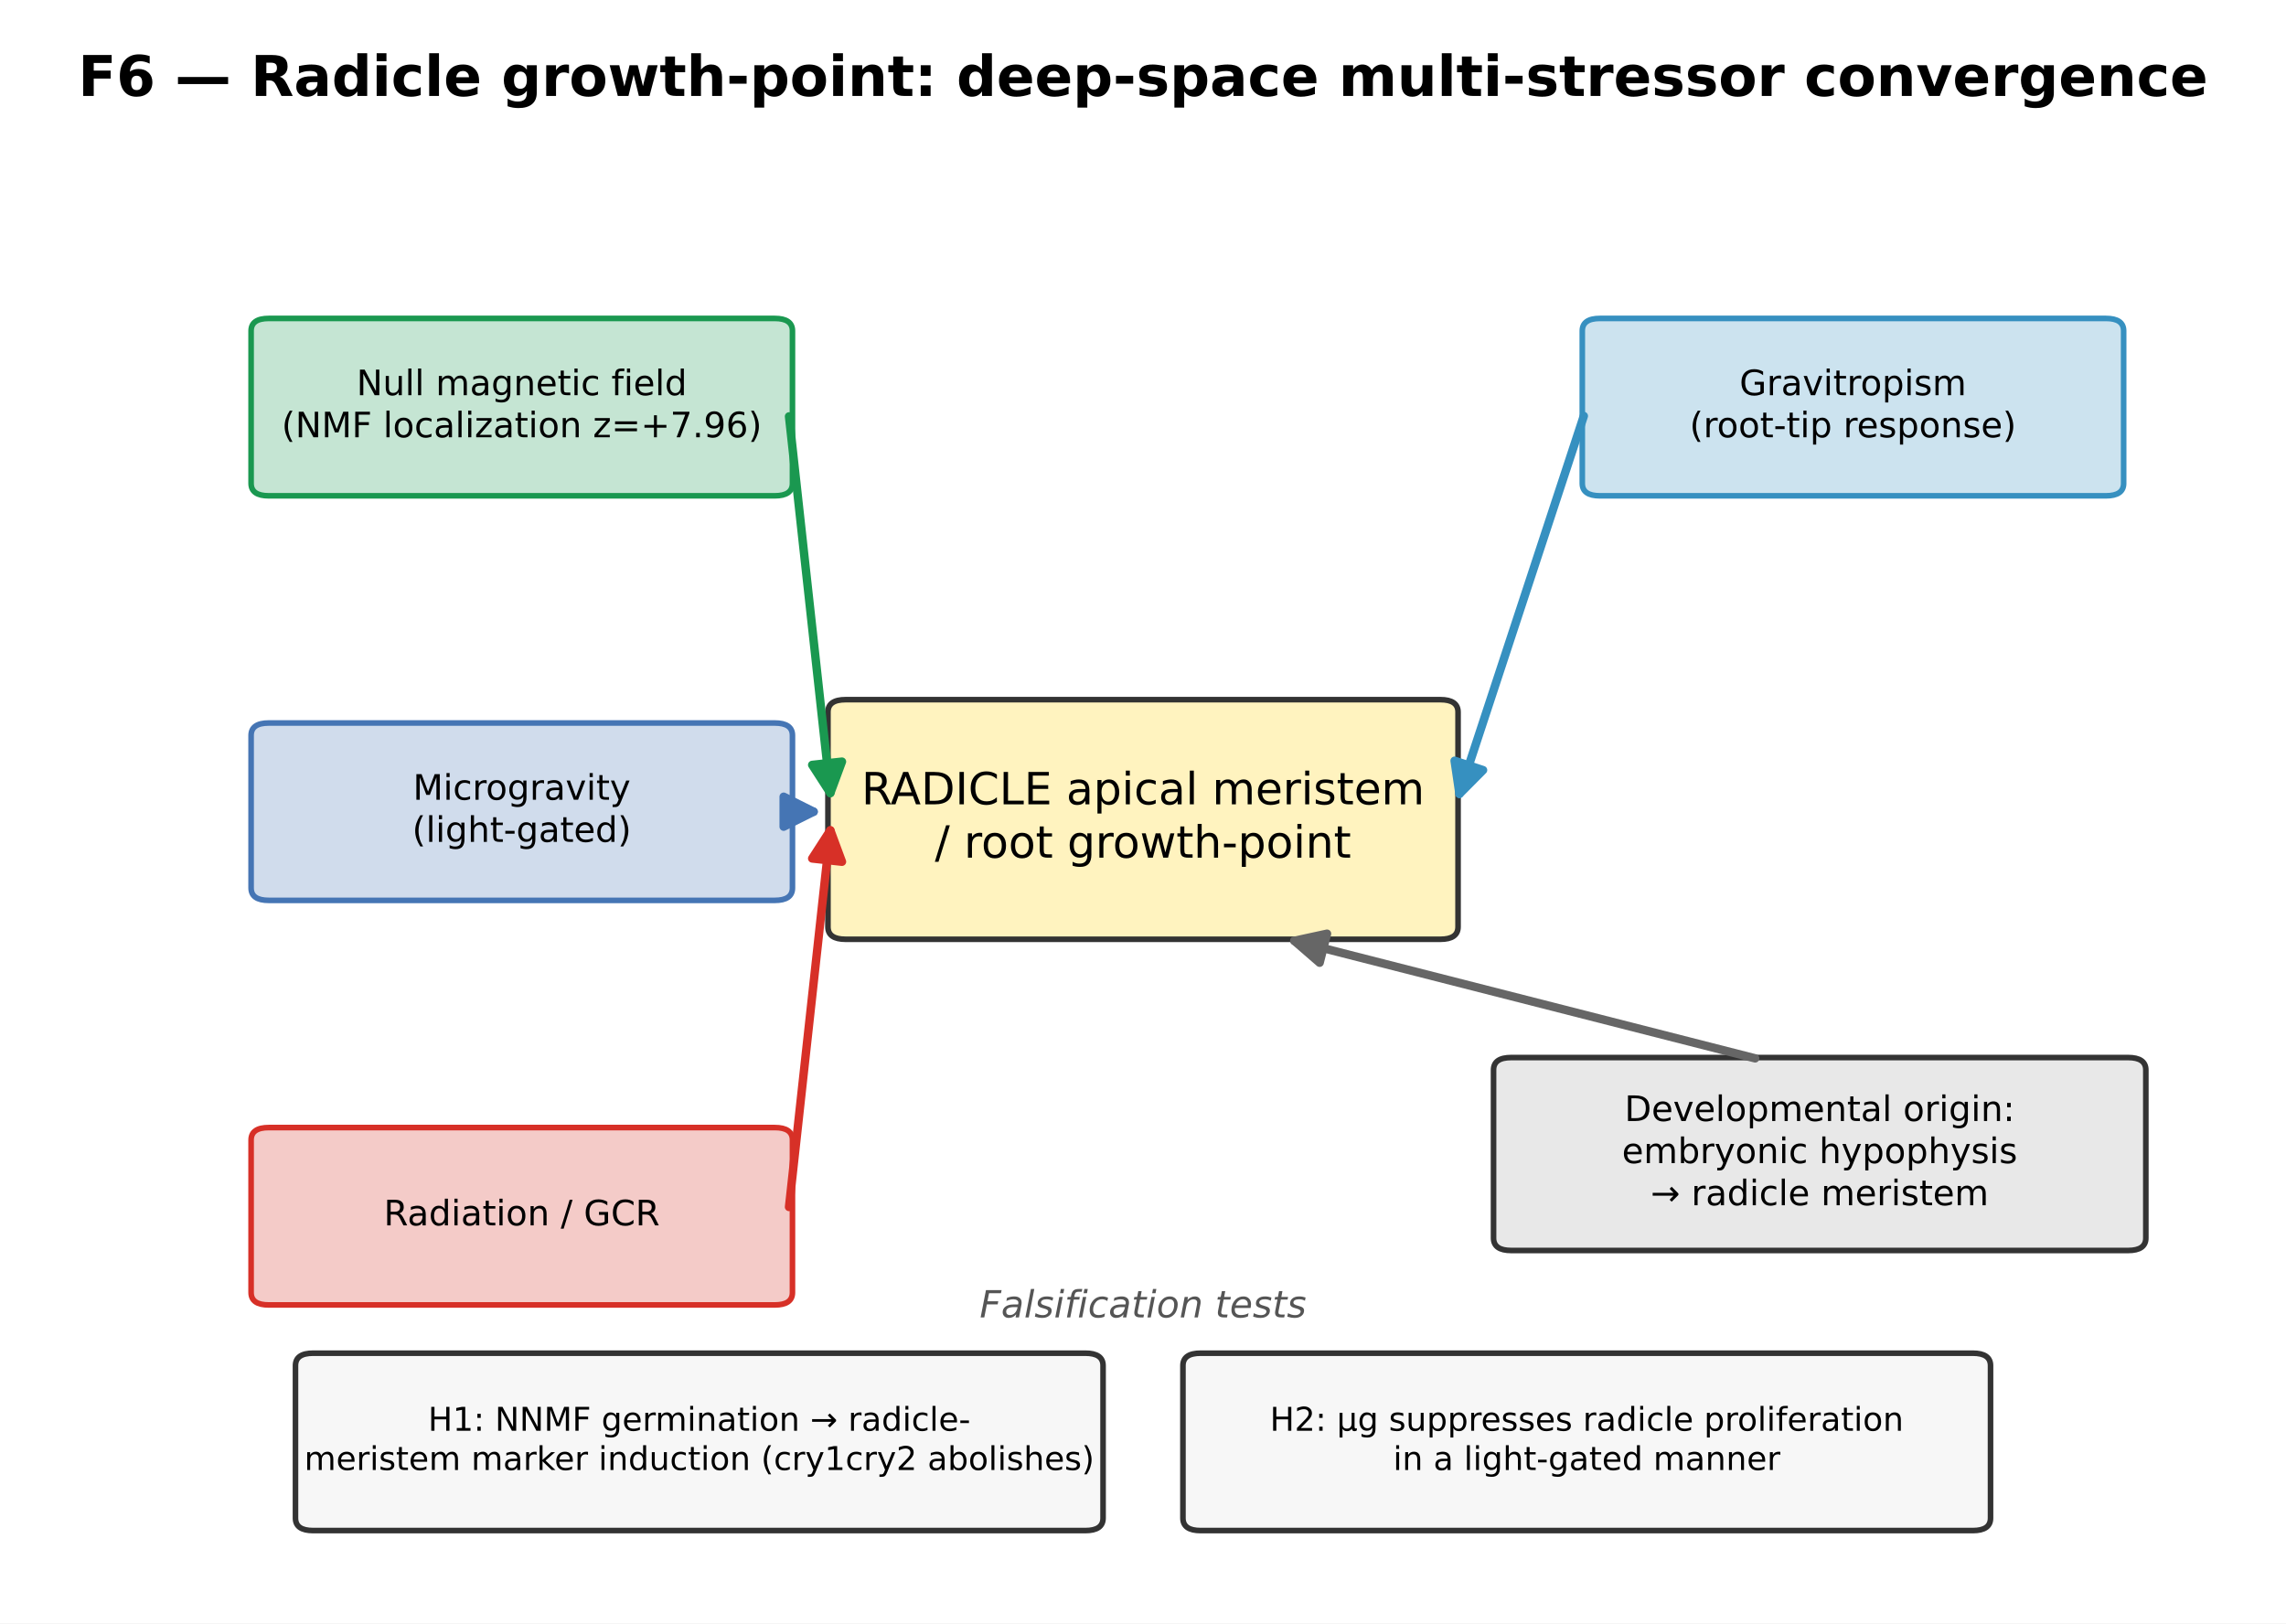
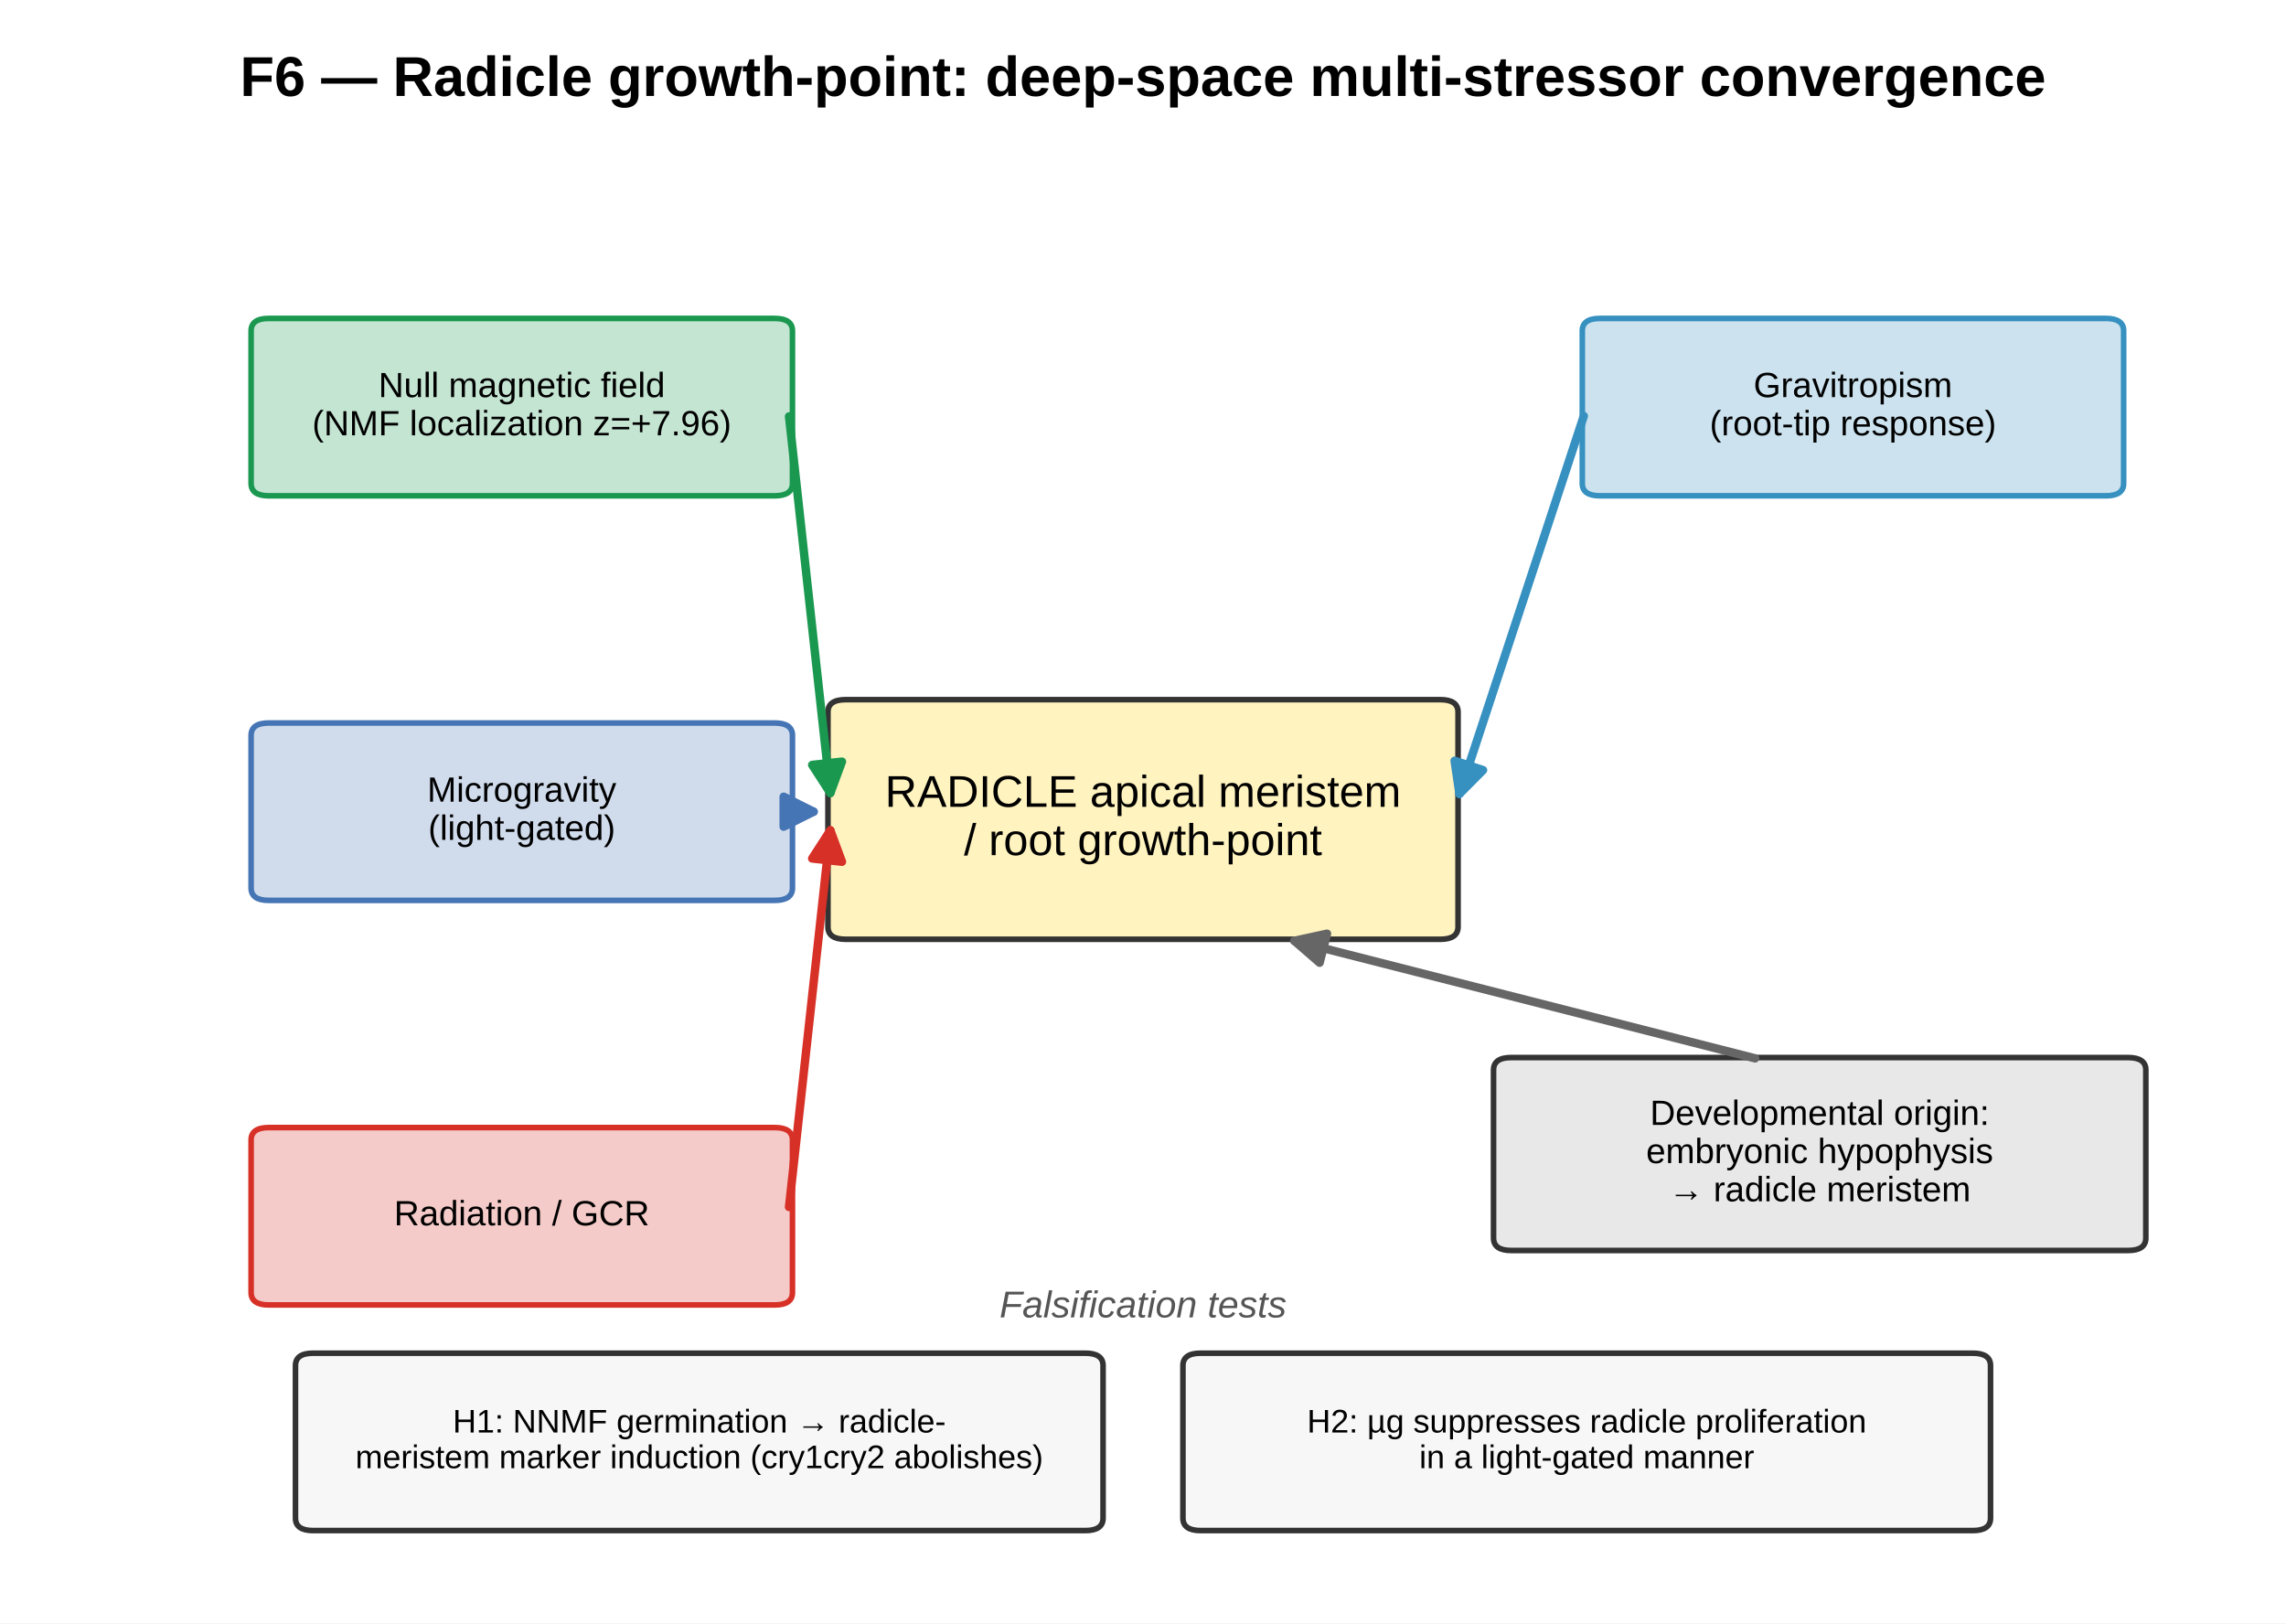
<svg xmlns="http://www.w3.org/2000/svg" width="488.7pt" height="347.04pt" viewBox="0 0 488.7 347.04" version="1.1">
  <defs>
    <style type="text/css">*{stroke-linejoin: round; stroke-linecap: butt}</style>
  </defs>
  <g id="figure_1">
    <g id="patch_1">
      <path d="M 0 347.04  L 488.7 347.04  L 488.7 -0  L 0 -0  z " style="fill: #ffffff" />
    </g>
    <g id="axes_1">
      <g id="patch_2">
-         <path d="M 180.794 200.796  L 307.906 200.796  Q 311.701 200.796 311.701 198.135  L 311.701 152.231  Q 311.701 149.57 307.906 149.57  L 180.794 149.57  Q 176.999 149.57 176.999 152.231  L 176.999 198.135  Q 176.999 200.796 180.794 200.796  z " clip-path="url(#p64618cf06d)" style="fill: #fff3bf; stroke: #333333; stroke-width: 1.2; stroke-linejoin: miter" />
+         <path d="M 180.794 200.796  L 307.906 200.796  Q 311.701 200.796 311.701 198.135  L 311.701 152.231  Q 311.701 149.57 307.906 149.57  L 180.794 149.57  Q 176.999 149.57 176.999 152.231  L 176.999 198.135  Q 176.999 200.796 180.794 200.796  z " clip-path="url(#p2138eade11)" style="fill: #fff3bf; stroke: #333333; stroke-width: 1.2; stroke-linejoin: miter" />
      </g>
      <g id="patch_3">
-         <path d="M 57.476 105.994  L 165.616 105.994  Q 169.411 105.994 169.411 103.333  L 169.411 70.734  Q 169.411 68.073 165.616 68.073  L 57.476 68.073  Q 53.681 68.073 53.681 70.734  L 53.681 103.333  Q 53.681 105.994 57.476 105.994  z " clip-path="url(#p64618cf06d)" style="fill: #1a9850; fill-opacity: 0.25; stroke: #1a9850; stroke-width: 1.2; stroke-linejoin: miter" />
+         <path d="M 57.476 105.994  L 165.616 105.994  Q 169.411 105.994 169.411 103.333  L 169.411 70.734  Q 169.411 68.073 165.616 68.073  L 57.476 68.073  Q 53.681 68.073 53.681 70.734  L 53.681 103.333  Q 53.681 105.994 57.476 105.994  z " clip-path="url(#p2138eade11)" style="fill: #1a9850; fill-opacity: 0.25; stroke: #1a9850; stroke-width: 1.2; stroke-linejoin: miter" />
      </g>
      <g id="patch_4">
-         <path d="M 168.68 89.021  Q 173.205 130.276 177.511 169.531  " clip-path="url(#p64618cf06d)" style="fill: none; stroke: #1a9850; stroke-width: 1.8; stroke-linecap: round" />
-         <path d="M 179.994 162.821  L 177.511 169.531  L 173.632 163.518  z " clip-path="url(#p64618cf06d)" style="fill: #1a9850; stroke: #1a9850; stroke-width: 1.8; stroke-linecap: round" />
+         <path d="M 168.68 89.021  Q 173.205 130.276 177.511 169.531  " clip-path="url(#p2138eade11)" style="fill: none; stroke: #1a9850; stroke-width: 1.8; stroke-linecap: round" />
+         <path d="M 179.994 162.821  L 177.511 169.531  L 173.632 163.518  z " clip-path="url(#p2138eade11)" style="fill: #1a9850; stroke: #1a9850; stroke-width: 1.8; stroke-linecap: round" />
      </g>
      <g id="patch_5">
-         <path d="M 57.476 192.48  L 165.616 192.48  Q 169.411 192.48 169.411 189.819  L 169.411 157.221  Q 169.411 154.56 165.616 154.56  L 57.476 154.56  Q 53.681 154.56 53.681 157.221  L 53.681 189.819  Q 53.681 192.48 57.476 192.48  z " clip-path="url(#p64618cf06d)" style="fill: #4575b4; fill-opacity: 0.25; stroke: #4575b4; stroke-width: 1.2; stroke-linejoin: miter" />
+         <path d="M 57.476 192.48  L 165.616 192.48  Q 169.411 192.48 169.411 189.819  L 169.411 157.221  Q 169.411 154.56 165.616 154.56  L 57.476 154.56  Q 53.681 154.56 53.681 157.221  L 53.681 189.819  Q 53.681 192.48 57.476 192.48  z " clip-path="url(#p2138eade11)" style="fill: #4575b4; fill-opacity: 0.25; stroke: #4575b4; stroke-width: 1.2; stroke-linejoin: miter" />
      </g>
      <g id="patch_6">
-         <path d="M 170.458 173.52  Q 173.203 173.52 173.935 173.52  " clip-path="url(#p64618cf06d)" style="fill: none; stroke: #4575b4; stroke-width: 1.8; stroke-linecap: round" />
-         <path d="M 167.535 170.32  L 173.935 173.52  L 167.535 176.72  z " clip-path="url(#p64618cf06d)" style="fill: #4575b4; stroke: #4575b4; stroke-width: 1.8; stroke-linecap: round" />
+         <path d="M 170.458 173.52  Q 173.203 173.52 173.935 173.52  " clip-path="url(#p2138eade11)" style="fill: none; stroke: #4575b4; stroke-width: 1.8; stroke-linecap: round" />
+         <path d="M 167.535 170.32  L 173.935 173.52  L 167.535 176.72  z " clip-path="url(#p2138eade11)" style="fill: #4575b4; stroke: #4575b4; stroke-width: 1.8; stroke-linecap: round" />
      </g>
      <g id="patch_7">
-         <path d="M 57.476 278.967  L 165.616 278.967  Q 169.411 278.967 169.411 276.306  L 169.411 243.707  Q 169.411 241.046 165.616 241.046  L 57.476 241.046  Q 53.681 241.046 53.681 243.707  L 53.681 276.306  Q 53.681 278.967 57.476 278.967  z " clip-path="url(#p64618cf06d)" style="fill: #d73027; fill-opacity: 0.25; stroke: #d73027; stroke-width: 1.2; stroke-linejoin: miter" />
+         <path d="M 57.476 278.967  L 165.616 278.967  Q 169.411 278.967 169.411 276.306  L 169.411 243.707  Q 169.411 241.046 165.616 241.046  L 57.476 241.046  Q 53.681 241.046 53.681 243.707  L 53.681 276.306  Q 53.681 278.967 57.476 278.967  z " clip-path="url(#p2138eade11)" style="fill: #d73027; fill-opacity: 0.25; stroke: #d73027; stroke-width: 1.2; stroke-linejoin: miter" />
      </g>
      <g id="patch_8">
-         <path d="M 168.68 258.019  Q 173.205 216.764 177.511 177.509  " clip-path="url(#p64618cf06d)" style="fill: none; stroke: #d73027; stroke-width: 1.8; stroke-linecap: round" />
-         <path d="M 173.632 183.522  L 177.511 177.509  L 179.994 184.219  z " clip-path="url(#p64618cf06d)" style="fill: #d73027; stroke: #d73027; stroke-width: 1.8; stroke-linecap: round" />
+         <path d="M 168.68 258.019  Q 173.205 216.764 177.511 177.509  " clip-path="url(#p2138eade11)" style="fill: none; stroke: #d73027; stroke-width: 1.8; stroke-linecap: round" />
+         <path d="M 173.632 183.522  L 177.511 177.509  L 179.994 184.219  z " clip-path="url(#p2138eade11)" style="fill: #d73027; stroke: #d73027; stroke-width: 1.8; stroke-linecap: round" />
      </g>
      <g id="patch_9">
-         <path d="M 342.056 105.994  L 450.196 105.994  Q 453.991 105.994 453.991 103.333  L 453.991 70.734  Q 453.991 68.073 450.196 68.073  L 342.056 68.073  Q 338.261 68.073 338.261 70.734  L 338.261 103.333  Q 338.261 105.994 342.056 105.994  z " clip-path="url(#p64618cf06d)" style="fill: #3690c0; fill-opacity: 0.25; stroke: #3690c0; stroke-width: 1.2; stroke-linejoin: miter" />
+         <path d="M 342.056 105.994  L 450.196 105.994  Q 453.991 105.994 453.991 103.333  L 453.991 70.734  Q 453.991 68.073 450.196 68.073  L 342.056 68.073  Q 338.261 68.073 338.261 70.734  L 338.261 103.333  Q 338.261 105.994 342.056 105.994  z " clip-path="url(#p2138eade11)" style="fill: #3690c0; fill-opacity: 0.25; stroke: #3690c0; stroke-width: 1.2; stroke-linejoin: miter" />
      </g>
      <g id="patch_10">
-         <path d="M 338.586 88.931  Q 324.981 130.277 312.005 169.711  " clip-path="url(#p64618cf06d)" style="fill: none; stroke: #3690c0; stroke-width: 1.8; stroke-linecap: round" />
-         <path d="M 317.045 164.632  L 312.005 169.711  L 310.966 162.631  z " clip-path="url(#p64618cf06d)" style="fill: #3690c0; stroke: #3690c0; stroke-width: 1.8; stroke-linecap: round" />
+         <path d="M 338.586 88.931  Q 324.981 130.277 312.005 169.711  " clip-path="url(#p2138eade11)" style="fill: none; stroke: #3690c0; stroke-width: 1.8; stroke-linecap: round" />
+         <path d="M 317.045 164.632  L 312.005 169.711  L 310.966 162.631  z " clip-path="url(#p2138eade11)" style="fill: #3690c0; stroke: #3690c0; stroke-width: 1.8; stroke-linecap: round" />
      </g>
      <g id="patch_11">
-         <path d="M 323.084 267.324  L 454.939 267.324  Q 458.734 267.324 458.734 264.663  L 458.734 228.738  Q 458.734 226.077 454.939 226.077  L 323.084 226.077  Q 319.289 226.077 319.289 228.738  L 319.289 264.663  Q 319.289 267.324 323.084 267.324  z " clip-path="url(#p64618cf06d)" style="fill: #e8e8e8; stroke: #333333; stroke-width: 1.2; stroke-linejoin: miter" />
+         <path d="M 323.084 267.324  L 454.939 267.324  Q 458.734 267.324 458.734 264.663  L 458.734 228.738  Q 458.734 226.077 454.939 226.077  L 323.084 226.077  Q 319.289 226.077 319.289 228.738  L 319.289 264.663  Q 319.289 267.324 323.084 267.324  z " clip-path="url(#p2138eade11)" style="fill: #e8e8e8; stroke: #333333; stroke-width: 1.2; stroke-linejoin: miter" />
      </g>
      <g id="patch_12">
-         <path d="M 375.215 226.248  Q 324.982 213.437 276.699 201.123  " clip-path="url(#p64618cf06d)" style="fill: none; stroke: #666666; stroke-width: 1.8; stroke-linecap: round" />
-         <path d="M 282.11 205.806  L 276.699 201.123  L 283.691 199.604  z " clip-path="url(#p64618cf06d)" style="fill: #666666; stroke: #666666; stroke-width: 1.8; stroke-linecap: round" />
+         <path d="M 375.215 226.248  Q 324.982 213.437 276.699 201.123  " clip-path="url(#p2138eade11)" style="fill: none; stroke: #666666; stroke-width: 1.8; stroke-linecap: round" />
+         <path d="M 282.11 205.806  L 276.699 201.123  L 283.691 199.604  z " clip-path="url(#p2138eade11)" style="fill: #666666; stroke: #666666; stroke-width: 1.8; stroke-linecap: round" />
      </g>
      <g id="patch_13">
-         <path d="M 66.962 327.2  L 232.018 327.2  Q 235.813 327.2 235.813 324.539  L 235.813 291.94  Q 235.813 289.279 232.018 289.279  L 66.962 289.279  Q 63.167 289.279 63.167 291.94  L 63.167 324.539  Q 63.167 327.2 66.962 327.2  z " clip-path="url(#p64618cf06d)" style="fill: #f7f7f7; stroke: #333333; stroke-width: 1.2; stroke-linejoin: miter" />
+         <path d="M 66.962 327.2  L 232.018 327.2  Q 235.813 327.2 235.813 324.539  L 235.813 291.94  Q 235.813 289.279 232.018 289.279  L 66.962 289.279  Q 63.167 289.279 63.167 291.94  L 63.167 324.539  Q 63.167 327.2 66.962 327.2  z " clip-path="url(#p2138eade11)" style="fill: #f7f7f7; stroke: #333333; stroke-width: 1.2; stroke-linejoin: miter" />
      </g>
      <g id="patch_14">
-         <path d="M 256.682 327.2  L 421.738 327.2  Q 425.533 327.2 425.533 324.539  L 425.533 291.94  Q 425.533 289.279 421.738 289.279  L 256.682 289.279  Q 252.887 289.279 252.887 291.94  L 252.887 324.539  Q 252.887 327.2 256.682 327.2  z " clip-path="url(#p64618cf06d)" style="fill: #f7f7f7; stroke: #333333; stroke-width: 1.2; stroke-linejoin: miter" />
+         <path d="M 256.682 327.2  L 421.738 327.2  Q 425.533 327.2 425.533 324.539  L 425.533 291.94  Q 425.533 289.279 421.738 289.279  L 256.682 289.279  Q 252.887 289.279 252.887 291.94  L 252.887 324.539  Q 252.887 327.2 256.682 327.2  z " clip-path="url(#p2138eade11)" style="fill: #f7f7f7; stroke: #333333; stroke-width: 1.2; stroke-linejoin: miter" />
      </g>
      <g id="text_1">
-         <text style="font-weight: 700; font-size: 12px; font-family: 'DejaVu Sans'; text-anchor: middle" x="244.35" y="20.506" transform="rotate(-0 244.35 20.5056)">F6 — Radicle growth-point: deep-space multi-stressor convergence</text>
+         <text style="font-weight: 700; font-size: 12px; font-family: 'Arial', 'Helvetica', 'DejaVu Sans', sans-serif; text-anchor: middle" x="244.35" y="20.506" transform="rotate(-0 244.35 20.5056)">F6 — Radicle growth-point: deep-space multi-stressor convergence</text>
      </g>
      <g id="text_2">
-         <text style="font-size: 9.5px; font-family: 'DejaVu Sans'" transform="translate(184.1534 171.95)">RADICLE apical meristem</text>
-         <text style="font-size: 9.5px; font-family: 'DejaVu Sans'" transform="translate(199.8529 183.3526)">/ root growth-point</text>
+         <text style="font-size: 9.5px; font-family: 'Arial', 'Helvetica', 'DejaVu Sans', sans-serif" transform="translate(189.1839 172.4718)">RADICLE apical meristem</text>
+         <text style="font-size: 9.5px; font-family: 'Arial', 'Helvetica', 'DejaVu Sans', sans-serif" transform="translate(206.0702 182.8114)">/ root growth-point</text>
      </g>
      <g id="text_3">
-         <text style="font-size: 7.5px; font-family: 'DejaVu Sans'" transform="translate(76.21573 84.48111)">Null magnetic field</text>
-         <text style="font-size: 7.5px; font-family: 'DejaVu Sans'" transform="translate(60.20674 93.48316)">(NMF localization z=+7.96)</text>
+         <text style="font-size: 7.5px; font-family: 'Arial', 'Helvetica', 'DejaVu Sans', sans-serif" transform="translate(80.9085 84.89295)">Null magnetic field</text>
+         <text style="font-size: 7.5px; font-family: 'Arial', 'Helvetica', 'DejaVu Sans', sans-serif" transform="translate(66.73819 93.05594)">(NMF localization z=+7.96)</text>
      </g>
      <g id="text_4">
-         <text style="font-size: 7.5px; font-family: 'DejaVu Sans'" transform="translate(88.28194 170.9675)">Microgravity</text>
-         <text style="font-size: 7.5px; font-family: 'DejaVu Sans'" transform="translate(88.11905 179.9696)">(light-gated)</text>
+         <text style="font-size: 7.5px; font-family: 'Arial', 'Helvetica', 'DejaVu Sans', sans-serif" transform="translate(91.33584 171.3794)">Microgravity</text>
+         <text style="font-size: 7.5px; font-family: 'Arial', 'Helvetica', 'DejaVu Sans', sans-serif" transform="translate(91.53799 179.5423)">(light-gated)</text>
      </g>
      <g id="text_5">
-         <text style="font-size: 7.5px; font-family: 'DejaVu Sans'; text-anchor: middle" x="111.546" y="261.955" transform="rotate(-0 111.546 261.9549)">Radiation / GCR</text>
+         <text style="font-size: 7.5px; font-family: 'Arial', 'Helvetica', 'DejaVu Sans', sans-serif; text-anchor: middle" x="111.546" y="261.947" transform="rotate(-0 111.546 261.9473)">Radiation / GCR</text>
      </g>
      <g id="text_6">
-         <text style="font-size: 7.5px; font-family: 'DejaVu Sans'" transform="translate(371.867 84.48111)">Gravitropism</text>
-         <text style="font-size: 7.5px; font-family: 'DejaVu Sans'" transform="translate(361.2117 93.48316)">(root-tip response)</text>
+         <text style="font-size: 7.5px; font-family: 'Arial', 'Helvetica', 'DejaVu Sans', sans-serif" transform="translate(374.874 84.89302)">Gravitropism</text>
+         <text style="font-size: 7.5px; font-family: 'Arial', 'Helvetica', 'DejaVu Sans', sans-serif" transform="translate(365.4914 93.05587)">(root-tip response)</text>
      </g>
      <g id="text_7">
-         <text style="font-size: 7.5px; font-family: 'DejaVu Sans'" transform="translate(347.2939 239.6473)">Developmental origin:</text>
-         <text style="font-size: 7.5px; font-family: 'DejaVu Sans'" transform="translate(346.7461 248.6493)">embryonic hypophysis</text>
-         <text style="font-size: 7.5px; font-family: 'DejaVu Sans'" transform="translate(352.8849 257.6514)">→ radicle meristem</text>
+         <text style="font-size: 7.5px; font-family: 'Arial', 'Helvetica', 'DejaVu Sans', sans-serif" transform="translate(352.7443 240.4787)">Developmental origin:</text>
+         <text style="font-size: 7.5px; font-family: 'Arial', 'Helvetica', 'DejaVu Sans', sans-serif" transform="translate(351.9129 248.6417)">embryonic hypophysis</text>
+         <text style="font-size: 7.5px; font-family: 'Arial', 'Helvetica', 'DejaVu Sans', sans-serif" transform="translate(356.7152 256.8047)">→ radicle meristem</text>
      </g>
      <g id="text_8">
-         <text style="font-size: 7px; font-family: 'DejaVu Sans'" transform="translate(91.50703 305.8569)">H1: NNMF germination → radicle-</text>
-         <text style="font-size: 7px; font-family: 'DejaVu Sans'" transform="translate(65.03609 314.2588)">meristem marker induction (cry1cry2 abolishes)</text>
+         <text style="font-size: 7px; font-family: 'Arial', 'Helvetica', 'DejaVu Sans', sans-serif" transform="translate(96.78437 306.2413)">H1: NNMF germination → radicle-</text>
+         <text style="font-size: 7px; font-family: 'Arial', 'Helvetica', 'DejaVu Sans', sans-serif" transform="translate(75.9725 313.8601)">meristem marker induction (cry1cry2 abolishes)</text>
      </g>
      <g id="text_9">
-         <text style="font-size: 7px; font-family: 'DejaVu Sans'" transform="translate(271.4779 305.8569)">H2: µg suppresses radicle proliferation</text>
-         <text style="font-size: 7px; font-family: 'DejaVu Sans'" transform="translate(297.8209 314.2588)">in a light-gated manner</text>
+         <text style="font-size: 7px; font-family: 'Arial', 'Helvetica', 'DejaVu Sans', sans-serif" transform="translate(279.418 306.2413)">H2: µg suppresses radicle proliferation</text>
+         <text style="font-size: 7px; font-family: 'Arial', 'Helvetica', 'DejaVu Sans', sans-serif" transform="translate(303.4132 313.8601)">in a light-gated manner</text>
      </g>
      <g id="text_10">
-         <text style="font-style: italic; font-size: 8px; font-family: 'DejaVu Sans'; text-anchor: middle; fill: #555555" x="244.35" y="281.628" transform="rotate(-0 244.35 281.628)">Falsification tests</text>
+         <text style="font-style: italic; font-size: 8px; font-family: 'Arial', 'Helvetica', 'DejaVu Sans', sans-serif; text-anchor: middle; fill: #555555" x="244.35" y="281.628" transform="rotate(-0 244.35 281.628)">Falsification tests</text>
      </g>
    </g>
  </g>
  <defs>
-     <clipPath id="p64618cf06d">
+     <clipPath id="p2138eade11">
      <rect x="7.2" y="7.2" width="474.3" height="332.64" />
    </clipPath>
  </defs>
</svg>
